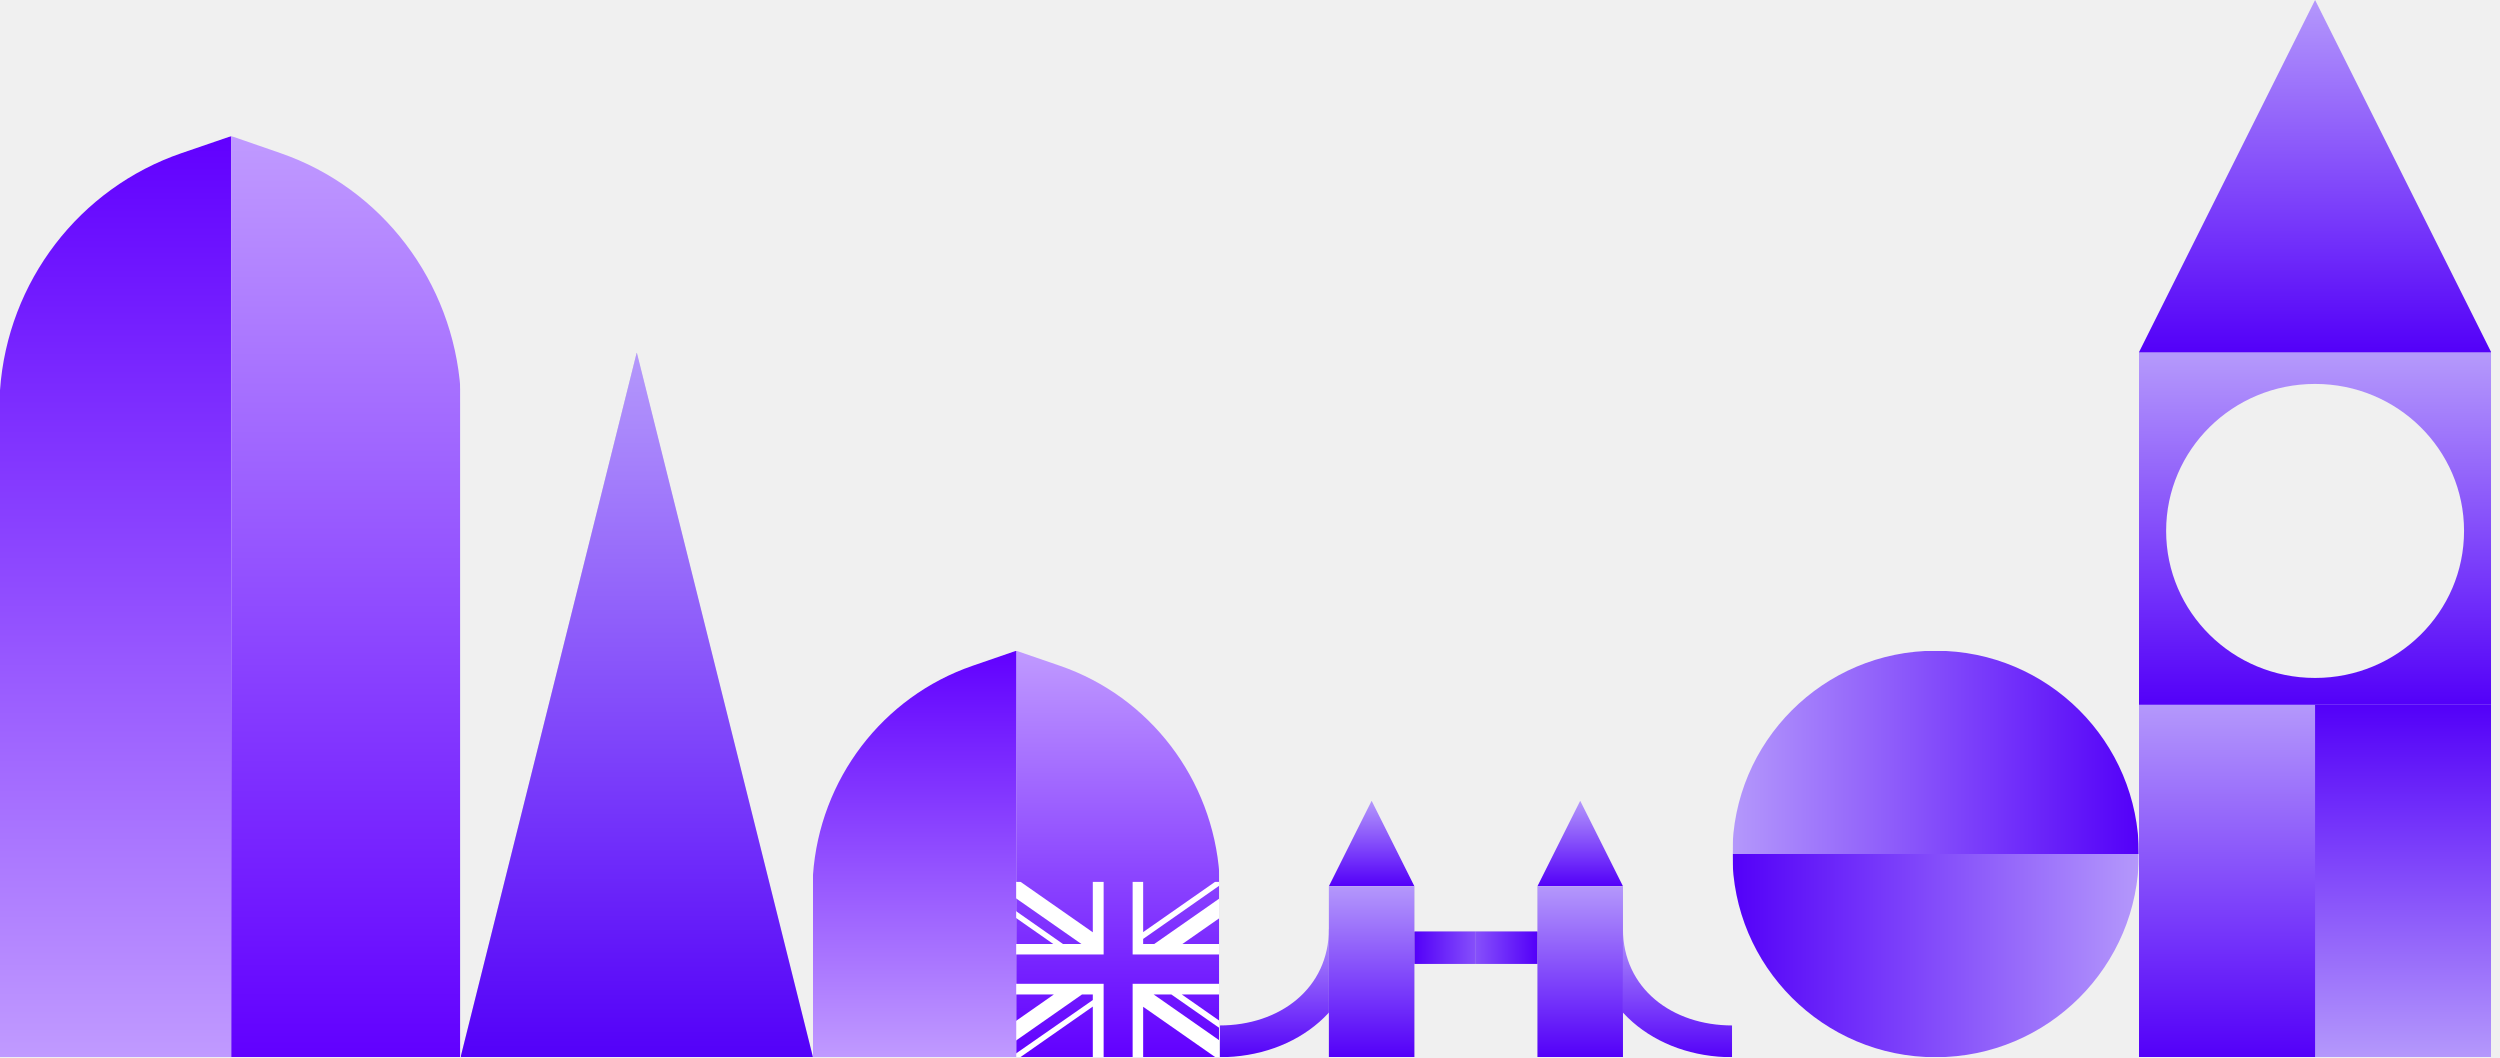
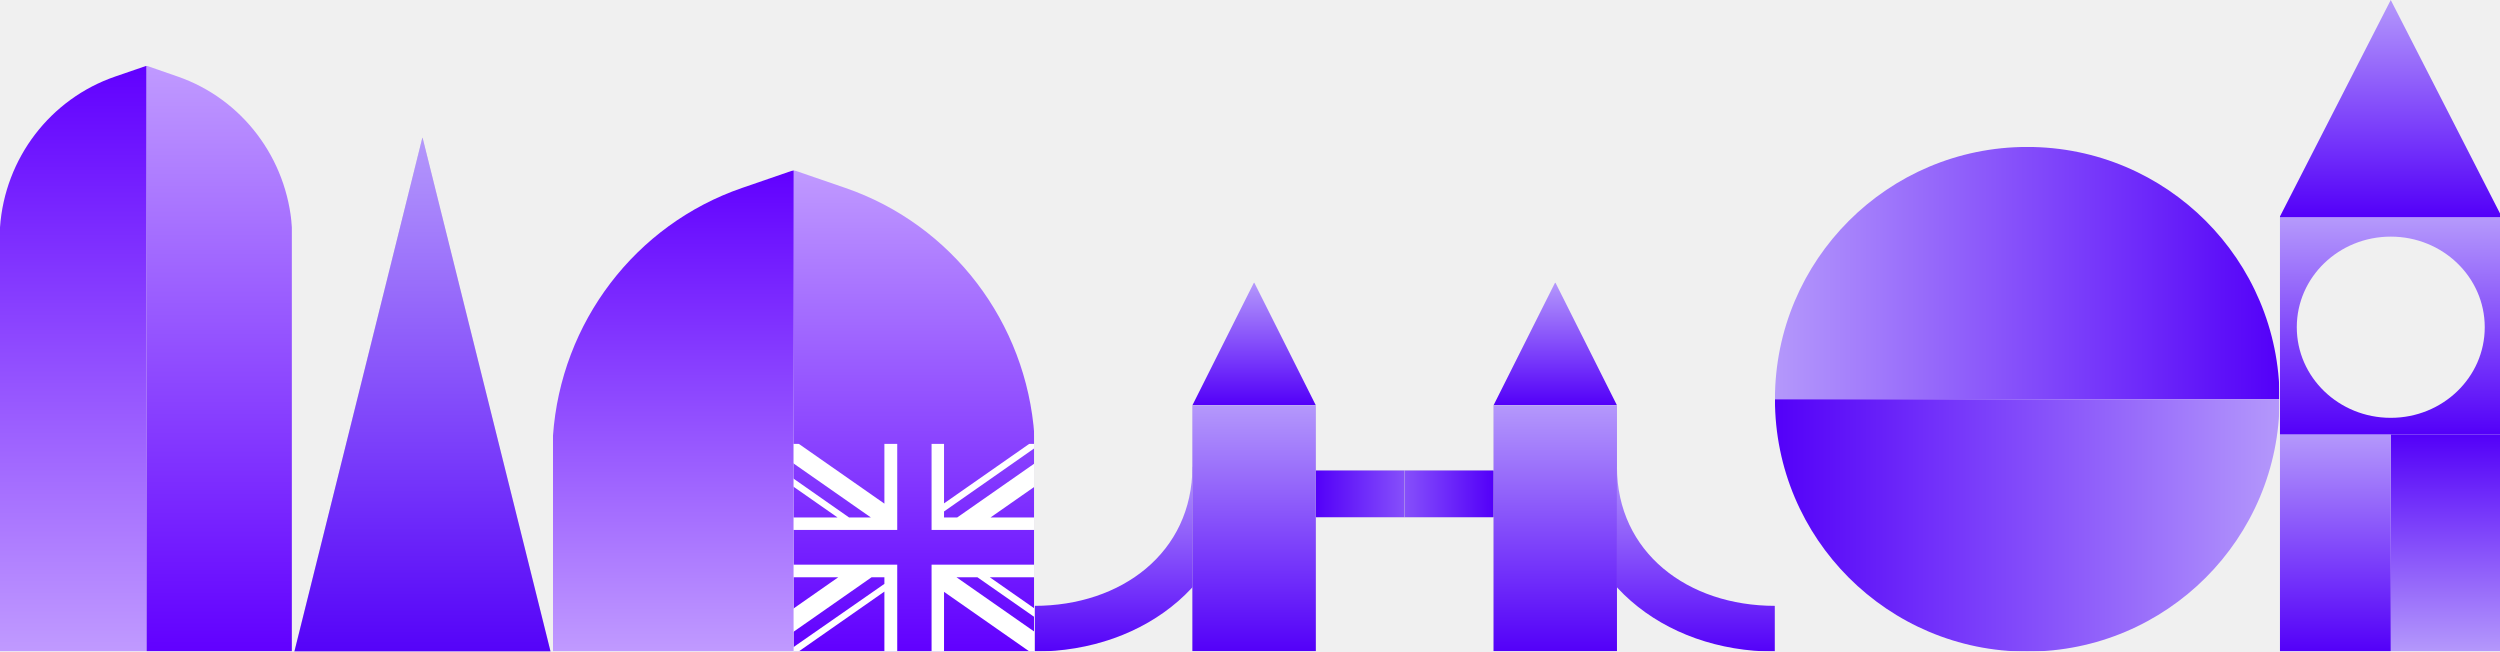
- <svg xmlns="http://www.w3.org/2000/svg" width="1433" height="606" viewBox="0 0 1433 606" fill="none">
+ <svg xmlns="http://www.w3.org/2000/svg" width="1293" height="337" viewBox="0 0 1293 337" fill="none">
  <g clip-path="url(#clip0_138_660)">
-     <mask id="mask0_138_660" style="mask-type:luminance" maskUnits="userSpaceOnUse" x="0" y="78" width="264" height="528">
-       <path d="M264 78H0V606H264V78Z" fill="white" />
-     </mask>
-     <g mask="url(#mask0_138_660)">
-       <path d="M66.288 606H0V223.665C4.391 161.403 45.437 107.843 104.173 87.736L132.576 78V606H66.288Z" fill="url(#paint0_linear_138_660)" />
-       <path d="M198.289 606H132.576V78L160.733 87.757C218.979 107.864 259.648 161.424 264 223.686V606H198.289Z" fill="url(#paint1_linear_138_660)" />
+     <g clip-path="url(#clip1_138_660)">
+       <mask id="mask0_138_660" style="mask-type:luminance" maskUnits="userSpaceOnUse" x="0" y="34" width="151" height="303">
+         <path d="M151 34H0V337H151V34Z" fill="white" />
+       </mask>
+       <g mask="url(#mask0_138_660)">
+         <path d="M37.915 337H0V117.592C2.511 81.862 25.988 51.126 59.584 39.587L75.83 34V337H37.915Z" fill="url(#paint0_linear_138_660)" />
+         <path d="M113.415 337H75.83V34L91.934 39.599C125.249 51.138 148.511 81.874 151 117.604V337H113.415Z" fill="url(#paint1_linear_138_660)" />
+       </g>
    </g>
-   </g>
-   <g clip-path="url(#clip1_138_660)">
-     <mask id="mask1_138_660" style="mask-type:luminance" maskUnits="userSpaceOnUse" x="264" y="202" width="202" height="404">
-       <path d="M466 202H264V606H466V202Z" fill="white" />
-     </mask>
-     <g mask="url(#mask1_138_660)">
-       <path d="M365 202L466 606H264L365 202Z" fill="#D9D9D9" />
-       <path d="M365 202L466 606H264L365 202Z" fill="url(#paint2_linear_138_660)" />
+     <g clip-path="url(#clip2_138_660)">
+       <mask id="mask1_138_660" style="mask-type:luminance" maskUnits="userSpaceOnUse" x="151" y="71" width="135" height="271">
+         <path d="M286 71H151V342H286V71Z" fill="white" />
+       </mask>
+       <g mask="url(#mask1_138_660)">
+         <path d="M218.5 71L286 342H151L218.5 71Z" fill="#D9D9D9" />
+         <path d="M218.5 71L286 342H151L218.5 71Z" fill="url(#paint2_linear_138_660)" />
+       </g>
    </g>
-   </g>
-   <g clip-path="url(#clip2_138_660)">
-     <mask id="mask2_138_660" style="mask-type:luminance" maskUnits="userSpaceOnUse" x="466" y="373" width="233" height="233">
-       <path d="M699 373H466V606H699V373Z" fill="white" />
-     </mask>
-     <g mask="url(#mask2_138_660)">
-       <path d="M640.752 606H698.998V501.557C695.143 446.608 659.072 399.34 607.463 381.589L582.498 373V606H640.752Z" fill="url(#paint3_linear_138_660)" />
-       <path d="M524.247 606H582.501V373L557.536 381.603C505.914 399.354 469.855 446.629 466.001 501.577L466.001 606H524.247Z" fill="url(#paint4_linear_138_660)" />
-       <mask id="mask3_138_660" style="mask-type:alpha" maskUnits="userSpaceOnUse" x="582" y="505" width="117" height="101">
-         <path d="M698.997 505.362H582.461V606H698.997V505.362Z" fill="#D9D9D9" />
+     <g clip-path="url(#clip3_138_660)">
+       <mask id="mask2_138_660" style="mask-type:luminance" maskUnits="userSpaceOnUse" x="286" y="88" width="249" height="249">
+         <path d="M535 88H286V337H535V88Z" fill="white" />
      </mask>
-       <g mask="url(#mask3_138_660)">
-         <path d="M712.769 505.361L661.624 541.088H655.255V538.185L702.183 505.361H696.642L655.255 534.272V505.361H649.228V538.484V541.088V542.4V547.116H652.995H655.255H669.122H712.769V541.088H677.75L712.769 516.626V505.361Z" fill="white" />
-         <path d="M662.668 563.92H655.255H652.534H649.228V570.041V572.877V605.997H655.255V577.086L696.642 605.997H712.769L661.293 570.041H671.435L712.769 598.888V594.732L677.42 570.041H712.769V563.92H668.66H662.668Z" fill="white" />
-         <path d="M626.394 534.396L584.829 505.361H568.703L619.847 541.088H609.288L568.703 512.701V516.626L603.721 541.088H568.703V547.116H612.35H617.906H626.394H628.476H632.604V541.088V538.734V505.361H626.394V534.396Z" fill="white" />
-         <path d="M626.394 563.92H612.811H568.703V570.039H604.052L568.703 594.732V605.997L620.177 570.039H626.394V573.226L579.287 605.997H584.829L626.394 576.962V605.997H632.604V572.624V570.039V568.905V563.92H628.939H626.394Z" fill="white" />
+       <g mask="url(#mask2_138_660)">
+         <path d="M472.752 337H534.998V225.385C530.878 166.663 492.33 116.149 437.177 97.179L410.498 88V337H472.752Z" fill="url(#paint3_linear_138_660)" />
+         <path d="M348.247 337H410.501V88L383.822 97.194C328.655 116.163 290.12 166.685 286 225.407L286 337H348.247Z" fill="url(#paint4_linear_138_660)" />
+         <mask id="mask3_138_660" style="mask-type:alpha" maskUnits="userSpaceOnUse" x="410" y="229" width="125" height="108">
+           <path d="M534.997 229.452H410.458V337H534.997V229.452Z" fill="#D9D9D9" />
+         </mask>
+         <g mask="url(#mask3_138_660)">
+           <path d="M549.714 229.451L495.057 267.631H488.251V264.528L538.401 229.451H532.48L488.251 260.346V229.451H481.81V264.848V267.631V269.033V274.073H485.836H488.251H503.07H549.714V267.631H512.291L549.714 241.489V229.451Z" fill="white" />
+           <path d="M496.173 292.031H488.251H485.343H481.81V298.571V301.602V336.997H488.251V306.101L532.48 336.997H549.714L494.704 298.571H505.542L549.714 329.399V324.959L511.938 298.571H549.714V292.031H502.577H496.173Z" fill="white" />
+           <path d="M457.408 260.479L412.989 229.451H395.755L450.412 267.63H439.128L395.755 237.295V241.489L433.178 267.63H395.755V274.073H442.4H448.338H457.408H459.633H464.045V267.63V265.115V229.451H457.408V260.479Z" fill="white" />
+           <path d="M457.408 292.031H442.893H395.755V298.569H433.532L395.755 324.959V336.997L450.764 298.569H457.408V301.976L407.067 336.997H412.989L457.408 305.968V336.997H464.045V301.332V298.569V297.358V292.031H460.127H457.408Z" fill="white" />
+         </g>
+       </g>
+     </g>
+     <g clip-path="url(#clip4_138_660)">
+       <mask id="mask4_138_660" style="mask-type:luminance" maskUnits="userSpaceOnUse" x="535" y="146" width="383" height="191">
+         <path d="M918 146H535V337H918V146Z" fill="white" />
+       </mask>
+       <g mask="url(#mask4_138_660)">
+         <path fill-rule="evenodd" clip-rule="evenodd" d="M640.444 241.428C640.444 299.007 593.026 337 535 337V325.172V313.344C580.11 313.344 616.707 285.749 616.707 241.428H640.444Z" fill="url(#paint5_linear_138_660)" />
+         <path d="M616.707 209.619L648.623 146L680.54 209.619H616.707Z" fill="url(#paint6_linear_138_660)" />
+         <path d="M680.54 209.619H616.707V336.857H680.54V209.619Z" fill="#D9D9D9" />
+         <path d="M680.54 209.619H616.707V336.857H680.54V209.619Z" fill="url(#paint7_linear_138_660)" />
+         <path d="M726.5 243.337H680.54V267.512H726.5V243.337Z" fill="#D9D9D9" />
+         <path d="M726.5 243.337H680.54V267.512H726.5V243.337Z" fill="url(#paint8_linear_138_660)" />
+         <path fill-rule="evenodd" clip-rule="evenodd" d="M812.556 241.428C812.556 299.007 859.974 337 918 337V325.172V313.344C872.89 313.344 836.293 285.749 836.293 241.428H812.556Z" fill="url(#paint9_linear_138_660)" />
+         <path d="M836.293 209.619L804.377 146L772.46 209.619H836.293Z" fill="url(#paint10_linear_138_660)" />
+         <path d="M772.46 209.619H836.293V336.857H772.46V209.619Z" fill="#D9D9D9" />
+         <path d="M772.46 209.619H836.293V336.857H772.46V209.619Z" fill="url(#paint11_linear_138_660)" />
+         <path d="M726.5 243.337H772.46V267.512H726.5V243.337Z" fill="#D9D9D9" />
+         <path d="M726.5 243.337H772.46V267.512H726.5V243.337Z" fill="url(#paint12_linear_138_660)" />
+       </g>
+     </g>
+     <g clip-path="url(#clip5_138_660)">
+       <mask id="mask5_138_660" style="mask-type:luminance" maskUnits="userSpaceOnUse" x="918" y="76" width="261" height="261">
+         <path d="M1179 76H918V337H1179V76Z" fill="white" />
+       </mask>
+       <g mask="url(#mask5_138_660)">
+         <path d="M1179 206.501C1179 134.433 1120.58 76 1048.5 76C976.422 76 918 134.423 918 206.501H1179Z" fill="url(#paint13_linear_138_660)" />
+         <path d="M918 206.5C918 278.578 976.422 337 1048.5 337C1120.58 337 1179 278.578 1179 206.5H918Z" fill="url(#paint14_linear_138_660)" />
+       </g>
+     </g>
+     <g clip-path="url(#clip6_138_660)">
+       <mask id="mask6_138_660" style="mask-type:luminance" maskUnits="userSpaceOnUse" x="1179" y="0" width="115" height="337">
+         <path d="M1294 0H1179V337H1294V0Z" fill="white" />
+       </mask>
+       <g mask="url(#mask6_138_660)">
+         <path d="M1236.45 337H1293.95V224.667H1236.45V337Z" fill="url(#paint15_linear_138_660)" />
+         <path d="M1236.5 224.667H1179V337H1236.5V224.667Z" fill="url(#paint16_linear_138_660)" />
+         <path d="M1179 112.333V224.667H1294V112.333H1179ZM1285.11 169.263C1285.11 195.133 1263.36 216.099 1236.53 216.099H1236.48C1209.65 216.099 1187.9 195.133 1187.9 169.263V169.218C1187.9 143.348 1209.65 122.382 1236.48 122.382H1236.53C1263.36 122.382 1285.11 143.348 1285.11 169.218V169.263Z" fill="url(#paint17_linear_138_660)" />
+         <path d="M1179 112.333L1236.5 0L1294 112.333H1179Z" fill="url(#paint18_linear_138_660)" />
      </g>
    </g>
  </g>
-   <g clip-path="url(#clip3_138_660)">
-     <mask id="mask4_138_660" style="mask-type:luminance" maskUnits="userSpaceOnUse" x="699" y="459" width="294" height="147">
-       <path d="M993 459H699V606H993V459Z" fill="white" />
-     </mask>
-     <g mask="url(#mask4_138_660)">
-       <path fill-rule="evenodd" clip-rule="evenodd" d="M779.941 532.445C779.941 576.76 743.542 606 699 606V596.897V587.793C733.628 587.793 761.72 566.556 761.72 532.445H779.941Z" fill="url(#paint5_linear_138_660)" />
-       <path d="M761.72 507.963L786.22 459L810.72 507.963H761.72Z" fill="url(#paint6_linear_138_660)" />
-       <path d="M810.72 507.963H761.72V605.89H810.72V507.963Z" fill="#D9D9D9" />
-       <path d="M810.72 507.963H761.72V605.89H810.72V507.963Z" fill="url(#paint7_linear_138_660)" />
-       <path d="M846 533.914H810.72V552.52H846V533.914Z" fill="#D9D9D9" />
-       <path d="M846 533.914H810.72V552.52H846V533.914Z" fill="url(#paint8_linear_138_660)" />
-       <path fill-rule="evenodd" clip-rule="evenodd" d="M912.059 532.445C912.059 576.76 948.458 606 993 606V596.897V587.793C958.373 587.793 930.28 566.556 930.28 532.445H912.059Z" fill="url(#paint9_linear_138_660)" />
-       <path d="M930.28 507.963L905.78 459L881.28 507.963H930.28Z" fill="url(#paint10_linear_138_660)" />
-       <path d="M881.28 507.963H930.28V605.89H881.28V507.963Z" fill="#D9D9D9" />
-       <path d="M881.28 507.963H930.28V605.89H881.28V507.963Z" fill="url(#paint11_linear_138_660)" />
-       <path d="M846 533.914H881.28V552.52H846V533.914Z" fill="#D9D9D9" />
-       <path d="M846 533.914H881.28V552.52H846V533.914Z" fill="url(#paint12_linear_138_660)" />
-     </g>
-   </g>
-   <g clip-path="url(#clip4_138_660)">
-     <mask id="mask5_138_660" style="mask-type:luminance" maskUnits="userSpaceOnUse" x="993" y="373" width="233" height="233">
-       <path d="M1226 373H993V606H1226V373Z" fill="white" />
-     </mask>
-     <g mask="url(#mask5_138_660)">
-       <path d="M1226 489.501C1226 425.164 1173.85 373 1109.5 373C1045.15 373 993 425.155 993 489.501H1226Z" fill="url(#paint13_linear_138_660)" />
-       <path d="M993 489.5C993 553.845 1045.15 606 1109.5 606C1173.85 606 1226 553.845 1226 489.5H993Z" fill="url(#paint14_linear_138_660)" />
-     </g>
-   </g>
-   <g clip-path="url(#clip5_138_660)">
-     <mask id="mask6_138_660" style="mask-type:luminance" maskUnits="userSpaceOnUse" x="1226" y="0" width="202" height="606">
-       <path d="M1428 0H1226V606H1428V0Z" fill="white" />
-     </mask>
-     <g mask="url(#mask6_138_660)">
-       <path d="M1326.91 606H1427.91V404H1326.91V606Z" fill="url(#paint15_linear_138_660)" />
-       <path d="M1327 404H1226V606H1327V404Z" fill="url(#paint16_linear_138_660)" />
-       <path d="M1226 202V404H1428V202H1226ZM1412.39 304.372C1412.39 350.892 1374.19 388.593 1327.05 388.593H1326.97C1279.83 388.593 1241.63 350.892 1241.63 304.372V304.291C1241.63 257.77 1279.83 220.069 1326.97 220.069H1327.05C1374.19 220.069 1412.39 257.77 1412.39 304.291V304.372Z" fill="url(#paint17_linear_138_660)" />
-       <path d="M1226 202L1327 0L1428 202H1226Z" fill="url(#paint18_linear_138_660)" />
-     </g>
-   </g>
  <defs>
-     <linearGradient id="paint0_linear_138_660" x1="66.288" y1="606" x2="66.288" y2="78" gradientUnits="userSpaceOnUse">
+     <linearGradient id="paint0_linear_138_660" x1="37.915" y1="337" x2="37.915" y2="34" gradientUnits="userSpaceOnUse">
      <stop stop-color="#C09AFF" />
      <stop offset="1" stop-color="#6100FF" />
    </linearGradient>
-     <linearGradient id="paint1_linear_138_660" x1="198.289" y1="606" x2="198.289" y2="78" gradientUnits="userSpaceOnUse">
+     <linearGradient id="paint1_linear_138_660" x1="113.415" y1="337" x2="113.415" y2="34" gradientUnits="userSpaceOnUse">
      <stop stop-color="#6100FF" />
      <stop offset="1" stop-color="#C09AFF" />
    </linearGradient>
-     <linearGradient id="paint2_linear_138_660" x1="365" y1="202" x2="365" y2="606" gradientUnits="userSpaceOnUse">
+     <linearGradient id="paint2_linear_138_660" x1="218.5" y1="71" x2="218.5" y2="342" gradientUnits="userSpaceOnUse">
      <stop stop-color="#B498FB" />
      <stop offset="1" stop-color="#5300F9" />
    </linearGradient>
-     <linearGradient id="paint3_linear_138_660" x1="640.752" y1="606" x2="640.752" y2="373" gradientUnits="userSpaceOnUse">
+     <linearGradient id="paint3_linear_138_660" x1="472.752" y1="337" x2="472.752" y2="88" gradientUnits="userSpaceOnUse">
      <stop stop-color="#6100FF" />
      <stop offset="1" stop-color="#C09AFF" />
    </linearGradient>
-     <linearGradient id="paint4_linear_138_660" x1="524.247" y1="606" x2="524.247" y2="373" gradientUnits="userSpaceOnUse">
+     <linearGradient id="paint4_linear_138_660" x1="348.247" y1="337" x2="348.247" y2="88" gradientUnits="userSpaceOnUse">
      <stop stop-color="#C09AFF" />
      <stop offset="1" stop-color="#6100FF" />
    </linearGradient>
-     <linearGradient id="paint5_linear_138_660" x1="737.56" y1="530.976" x2="737.56" y2="606.755" gradientUnits="userSpaceOnUse">
+     <linearGradient id="paint5_linear_138_660" x1="585.233" y1="239.52" x2="585.233" y2="337.982" gradientUnits="userSpaceOnUse">
      <stop stop-color="#B498FB" />
      <stop offset="1" stop-color="#5300F9" />
    </linearGradient>
-     <linearGradient id="paint6_linear_138_660" x1="786.22" y1="459" x2="786.22" y2="507.963" gradientUnits="userSpaceOnUse">
+     <linearGradient id="paint6_linear_138_660" x1="648.623" y1="146" x2="648.623" y2="209.619" gradientUnits="userSpaceOnUse">
      <stop stop-color="#B498FB" />
      <stop offset="1" stop-color="#5300F9" />
    </linearGradient>
-     <linearGradient id="paint7_linear_138_660" x1="786.22" y1="507.963" x2="786.22" y2="605.89" gradientUnits="userSpaceOnUse">
+     <linearGradient id="paint7_linear_138_660" x1="648.623" y1="209.619" x2="648.623" y2="336.858" gradientUnits="userSpaceOnUse">
      <stop stop-color="#B498FB" />
      <stop offset="1" stop-color="#5300F9" />
    </linearGradient>
-     <linearGradient id="paint8_linear_138_660" x1="878.095" y1="552.52" x2="810.72" y2="552.52" gradientUnits="userSpaceOnUse">
+     <linearGradient id="paint8_linear_138_660" x1="768.311" y1="267.512" x2="680.54" y2="267.512" gradientUnits="userSpaceOnUse">
      <stop stop-color="#B498FB" />
      <stop offset="1" stop-color="#5300F9" />
    </linearGradient>
-     <linearGradient id="paint9_linear_138_660" x1="954.44" y1="530.976" x2="954.44" y2="606.755" gradientUnits="userSpaceOnUse">
+     <linearGradient id="paint9_linear_138_660" x1="867.767" y1="239.52" x2="867.767" y2="337.982" gradientUnits="userSpaceOnUse">
      <stop stop-color="#B498FB" />
      <stop offset="1" stop-color="#5300F9" />
    </linearGradient>
-     <linearGradient id="paint10_linear_138_660" x1="905.78" y1="459" x2="905.78" y2="507.963" gradientUnits="userSpaceOnUse">
+     <linearGradient id="paint10_linear_138_660" x1="804.377" y1="146" x2="804.377" y2="209.619" gradientUnits="userSpaceOnUse">
      <stop stop-color="#B498FB" />
      <stop offset="1" stop-color="#5300F9" />
    </linearGradient>
-     <linearGradient id="paint11_linear_138_660" x1="905.78" y1="507.963" x2="905.78" y2="605.89" gradientUnits="userSpaceOnUse">
+     <linearGradient id="paint11_linear_138_660" x1="804.377" y1="209.619" x2="804.377" y2="336.857" gradientUnits="userSpaceOnUse">
      <stop stop-color="#B498FB" />
      <stop offset="1" stop-color="#5300F9" />
    </linearGradient>
-     <linearGradient id="paint12_linear_138_660" x1="813.905" y1="552.52" x2="881.28" y2="552.52" gradientUnits="userSpaceOnUse">
+     <linearGradient id="paint12_linear_138_660" x1="684.689" y1="267.512" x2="772.46" y2="267.512" gradientUnits="userSpaceOnUse">
      <stop stop-color="#B498FB" />
      <stop offset="1" stop-color="#5300F9" />
    </linearGradient>
-     <linearGradient id="paint13_linear_138_660" x1="993" y1="431.25" x2="1226" y2="431.25" gradientUnits="userSpaceOnUse">
+     <linearGradient id="paint13_linear_138_660" x1="918" y1="141.25" x2="1179" y2="141.25" gradientUnits="userSpaceOnUse">
      <stop stop-color="#B498FB" />
      <stop offset="1" stop-color="#5300F9" />
    </linearGradient>
-     <linearGradient id="paint14_linear_138_660" x1="1226" y1="547.75" x2="993" y2="547.75" gradientUnits="userSpaceOnUse">
+     <linearGradient id="paint14_linear_138_660" x1="1179" y1="271.75" x2="918" y2="271.75" gradientUnits="userSpaceOnUse">
      <stop stop-color="#B498FB" />
      <stop offset="1" stop-color="#5300F9" />
    </linearGradient>
-     <linearGradient id="paint15_linear_138_660" x1="1377.41" y1="606" x2="1377.41" y2="404" gradientUnits="userSpaceOnUse">
+     <linearGradient id="paint15_linear_138_660" x1="1265.2" y1="337" x2="1265.2" y2="224.667" gradientUnits="userSpaceOnUse">
      <stop stop-color="#B498FB" />
      <stop offset="1" stop-color="#5300F9" />
    </linearGradient>
-     <linearGradient id="paint16_linear_138_660" x1="1276.5" y1="404" x2="1276.5" y2="606" gradientUnits="userSpaceOnUse">
+     <linearGradient id="paint16_linear_138_660" x1="1207.75" y1="224.667" x2="1207.75" y2="337" gradientUnits="userSpaceOnUse">
      <stop stop-color="#B498FB" />
      <stop offset="1" stop-color="#5300F9" />
    </linearGradient>
-     <linearGradient id="paint17_linear_138_660" x1="1327" y1="204.646" x2="1327" y2="404" gradientUnits="userSpaceOnUse">
+     <linearGradient id="paint17_linear_138_660" x1="1236.5" y1="113.805" x2="1236.5" y2="224.667" gradientUnits="userSpaceOnUse">
      <stop stop-color="#B498FB" />
      <stop offset="1" stop-color="#5300F9" />
    </linearGradient>
-     <linearGradient id="paint18_linear_138_660" x1="1327" y1="0" x2="1327" y2="202" gradientUnits="userSpaceOnUse">
+     <linearGradient id="paint18_linear_138_660" x1="1236.5" y1="0" x2="1236.5" y2="112.333" gradientUnits="userSpaceOnUse">
      <stop stop-color="#B498FB" />
      <stop offset="1" stop-color="#5300F9" />
    </linearGradient>
    <clipPath id="clip0_138_660">
-       <rect width="264" height="528" fill="white" transform="translate(0 78)" />
+       <rect width="1293" height="337" fill="white" />
    </clipPath>
    <clipPath id="clip1_138_660">
-       <rect width="202" height="404" fill="white" transform="translate(264 202)" />
+       <rect width="151" height="303" fill="white" transform="translate(0 34)" />
    </clipPath>
    <clipPath id="clip2_138_660">
-       <rect width="233" height="233" fill="white" transform="translate(466 373)" />
+       <rect width="135" height="271" fill="white" transform="translate(151 71)" />
    </clipPath>
    <clipPath id="clip3_138_660">
-       <rect width="294" height="147" fill="white" transform="translate(699 459)" />
+       <rect width="249" height="249" fill="white" transform="translate(286 88)" />
    </clipPath>
    <clipPath id="clip4_138_660">
-       <rect width="233" height="233" fill="white" transform="translate(993 373)" />
+       <rect width="383" height="191" fill="white" transform="translate(535 146)" />
    </clipPath>
    <clipPath id="clip5_138_660">
-       <rect width="202" height="606" fill="white" transform="translate(1226)" />
+       <rect width="261" height="261" fill="white" transform="translate(918 76)" />
+     </clipPath>
+     <clipPath id="clip6_138_660">
+       <rect width="115" height="337" fill="white" transform="translate(1179)" />
    </clipPath>
  </defs>
</svg>
